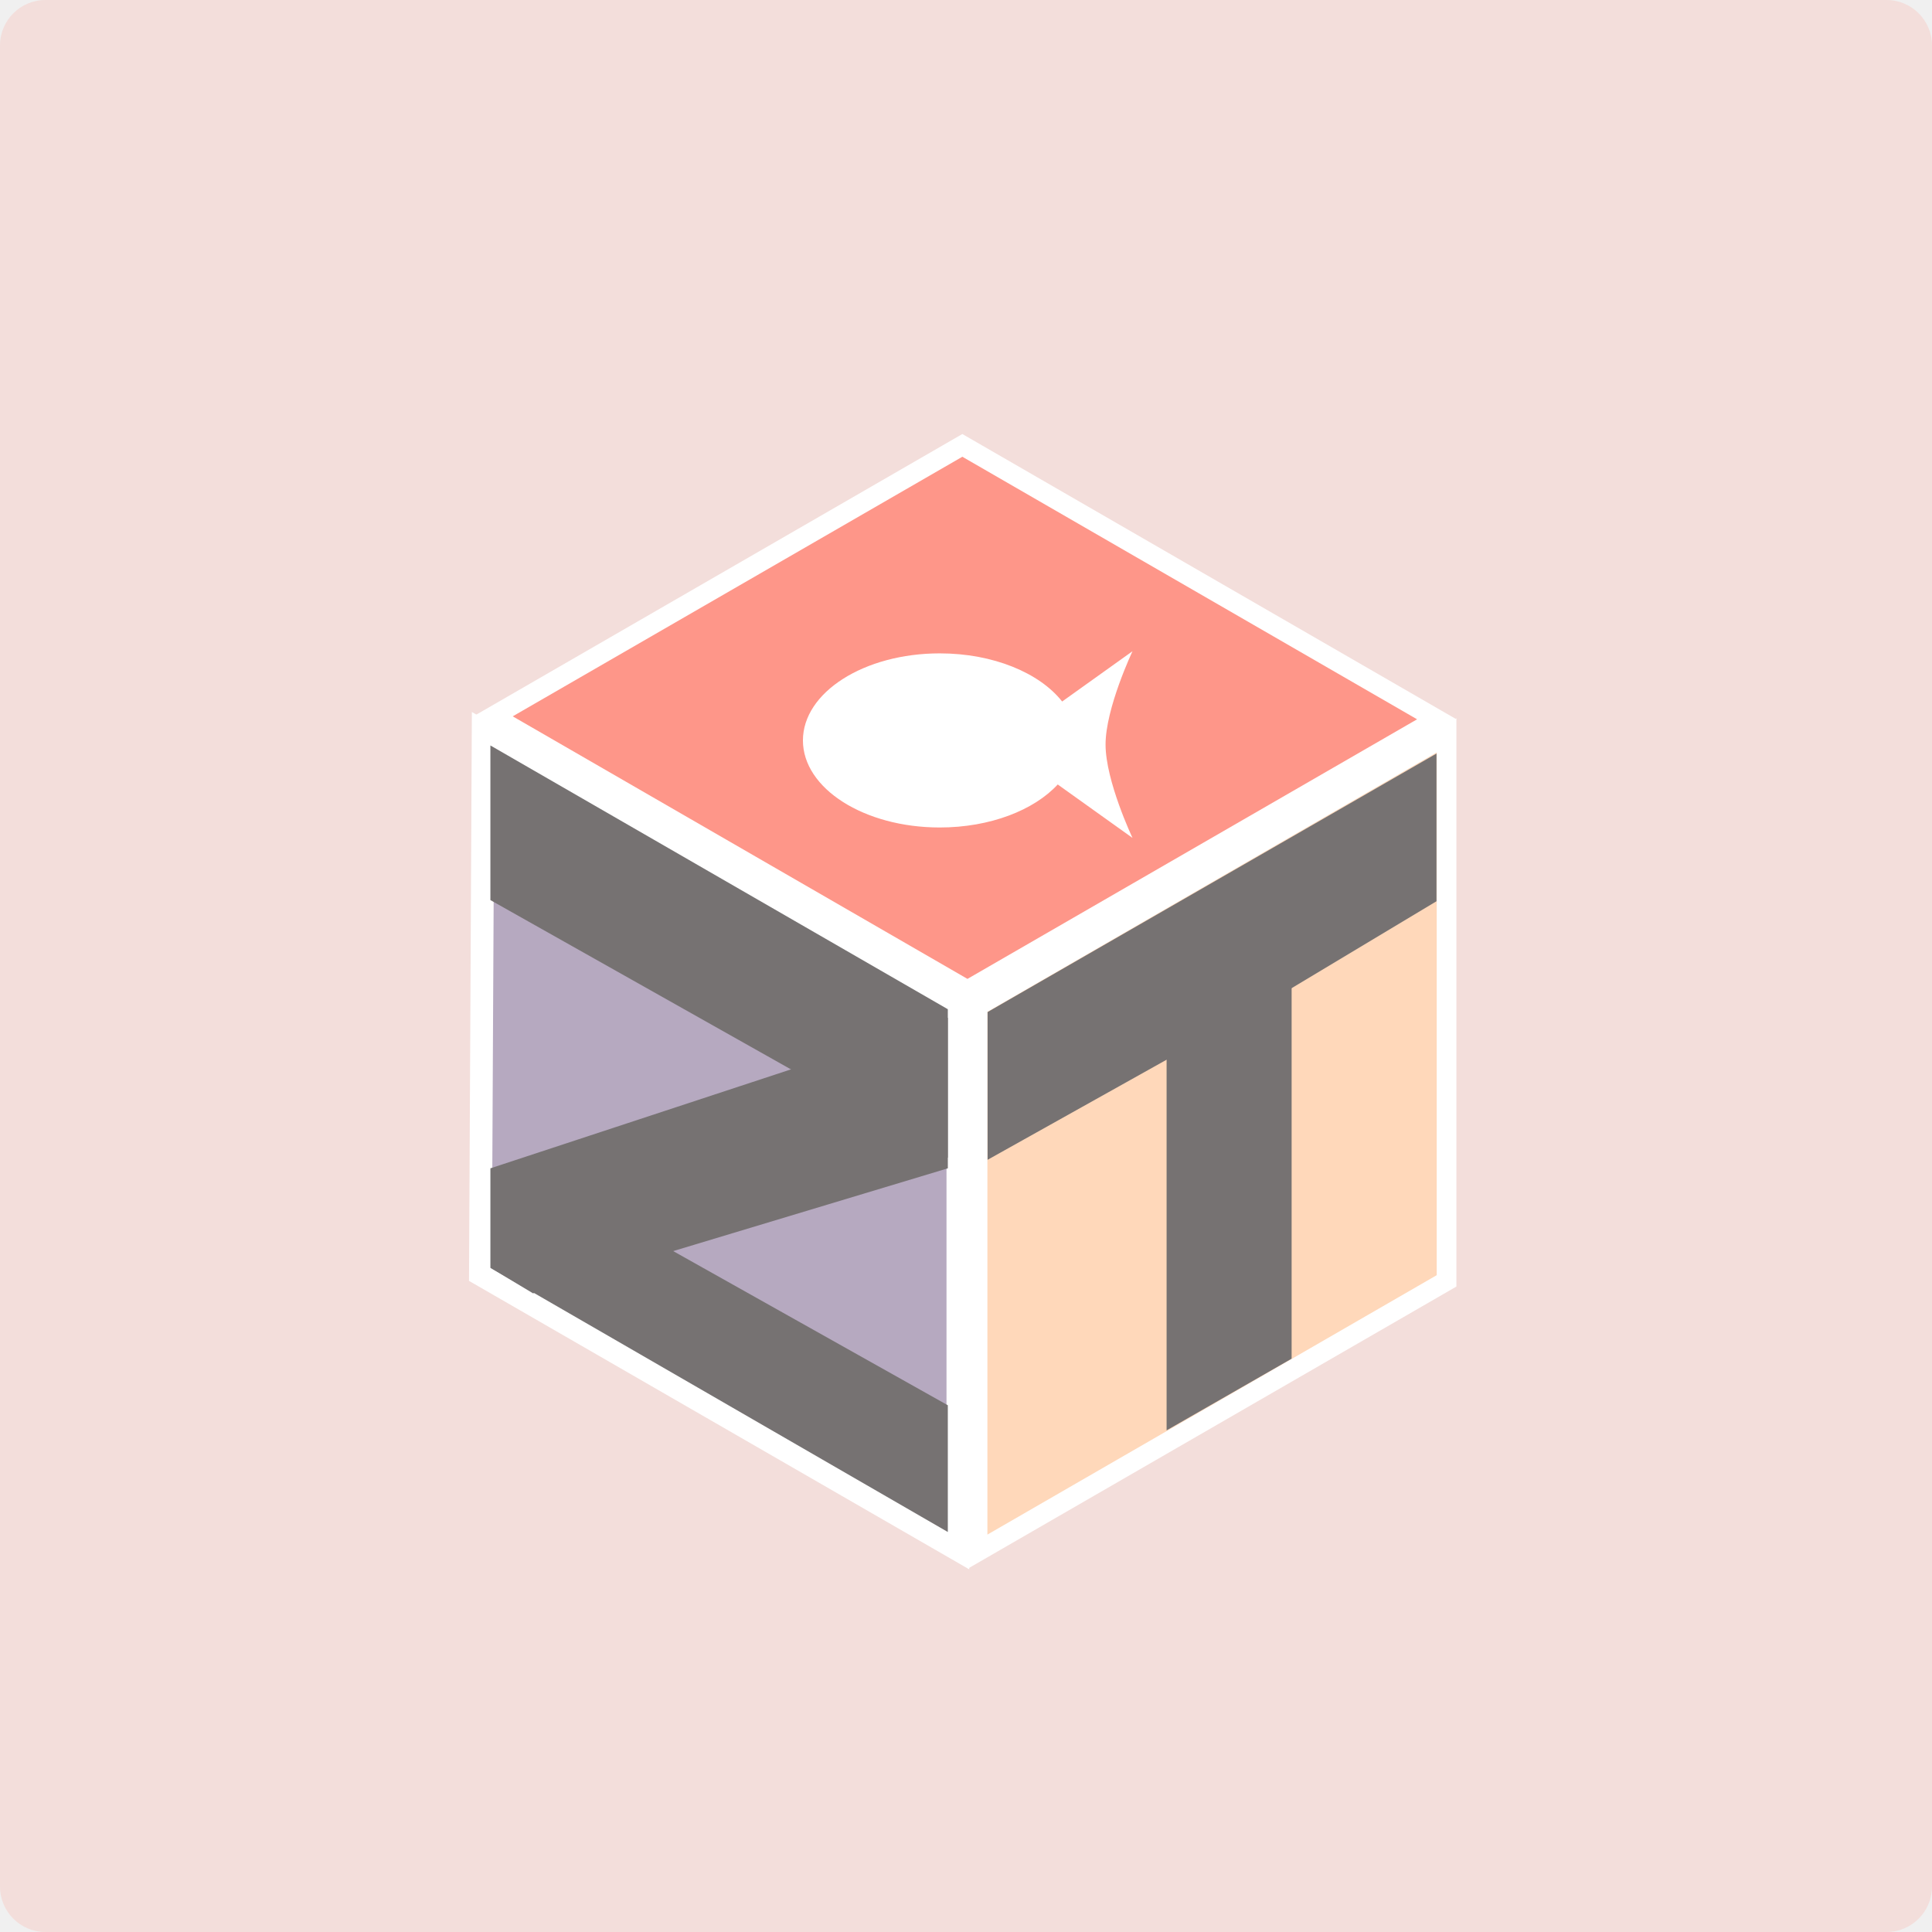
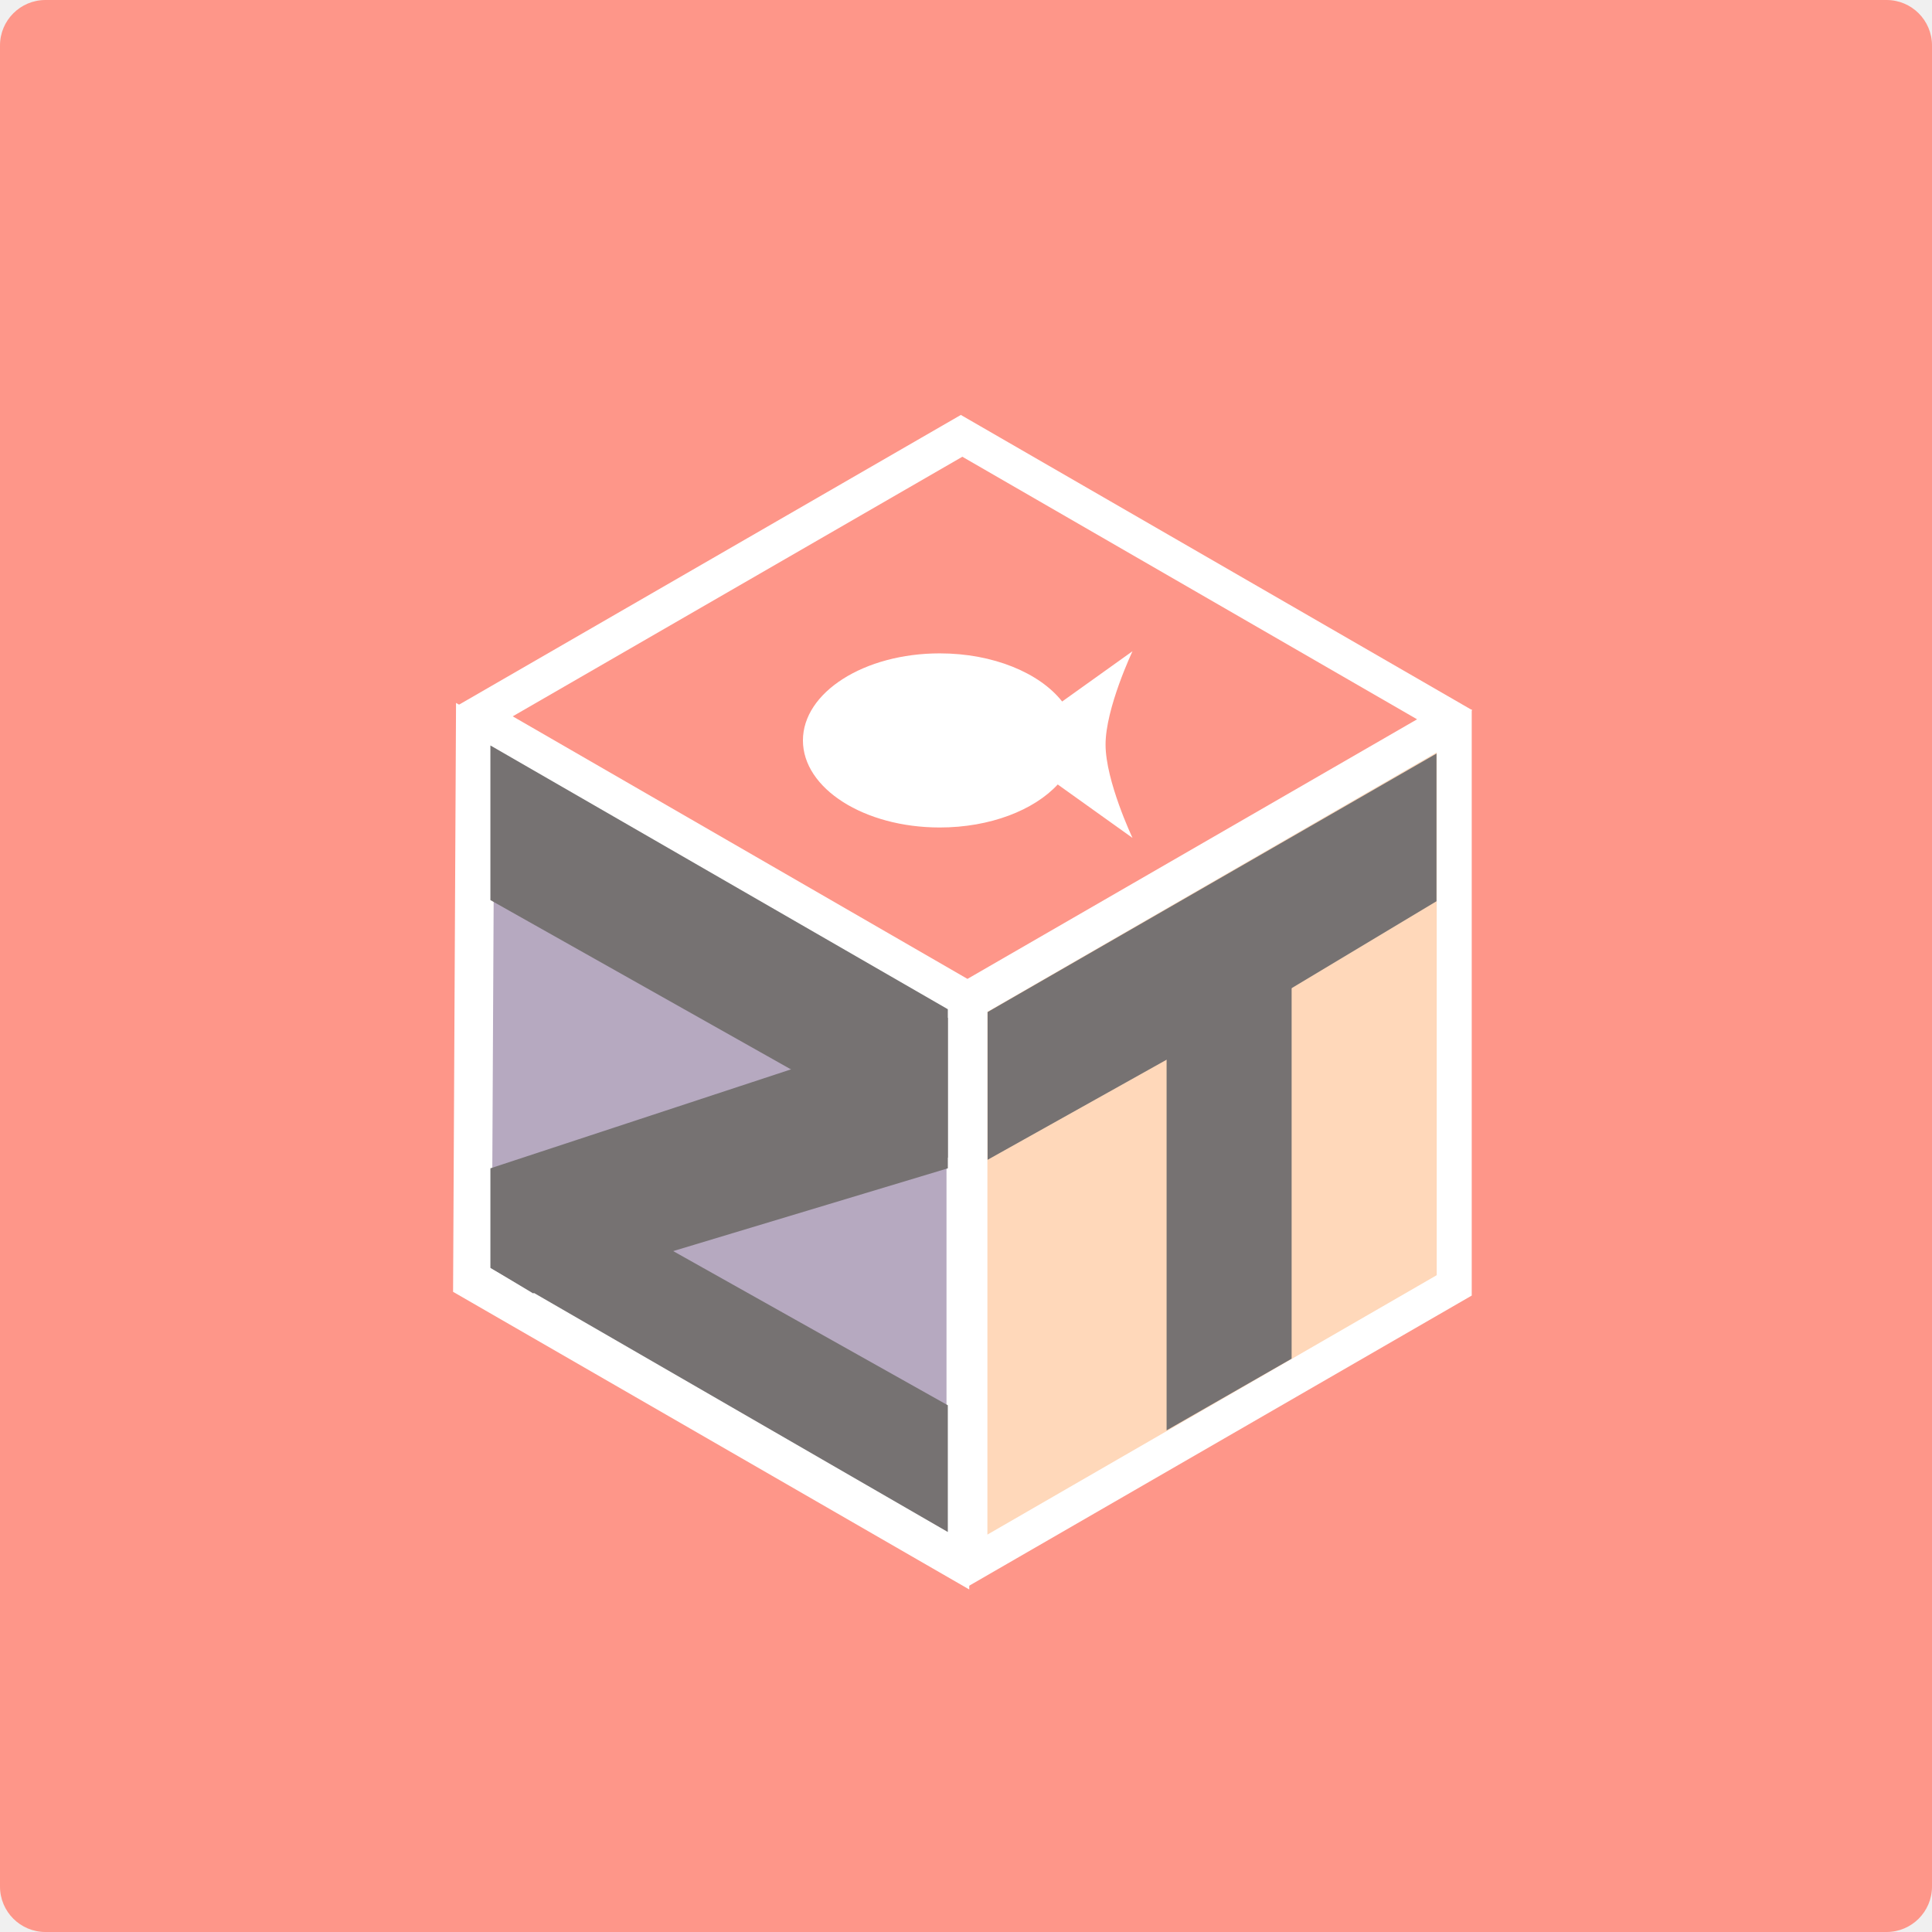
<svg xmlns="http://www.w3.org/2000/svg" width="340" height="340" viewBox="0 0 340 340" fill="none">
-   <rect width="340" height="340" rx="8" fill="#FE9689" fill-opacity="0.2" />
+   <rect width="340" height="340" rx="8" fill="#FE9689" />
+   <path d="M168.571 276.258L81.741 226.188L82.238 127.148L168.571 176.721V276.258Z" fill="#B6A9C0" stroke="white" stroke-width="4" />
  <path d="M168.57 272.717L84.544 224.263L85.024 128.747L168.57 176.721V272.717Z" fill="#B6A9C0" stroke="white" stroke-width="4" />
+   <rect x="1.732" y="1" width="98.419" height="99.145" transform="matrix(0.866025 -0.5 0 1 170.535 176.93)" fill="#FFD8BA" stroke="white" stroke-width="4" />
  <rect x="1.732" y="1" width="95.304" height="96" transform="matrix(0.866025 -0.5 0 1 170.535 176.93)" fill="#FFD8BA" stroke="white" stroke-width="4" />
+   <rect x="3.464" width="98.298" height="99.904" transform="matrix(0.866025 -0.5 0.866025 0.5 80.9641 125.903)" fill="#FE9689" stroke="white" stroke-width="4" />
  <rect x="3.464" width="95.367" height="96.408" transform="matrix(0.866025 -0.5 0.866025 0.5 83.7666 127.796)" fill="#FE9689" stroke="white" stroke-width="4" />
  <path d="M173.801 178.105L252.801 132.616V158.605L220.302 178.105L173.801 204.105V178.105Z" fill="#767272" />
  <path d="M166.801 177.606L86.301 131.188V158.402L166.801 203.743V177.606Z" fill="#767272" />
  <path d="M166.801 247.301L109.801 215.305L86.301 223.109L166.801 269.605L166.801 247.301Z" fill="#767272" />
  <path d="M166.803 179.105L86.302 205.605L86.302 223.105L93.803 227.605L166.803 205.605L166.803 179.105Z" fill="#767272" />
  <path d="M227.304 148.605L227.304 239.105L205.302 251.719L205.302 161.308L227.304 148.605Z" fill="#767272" />
  <path d="M199.302 114.605C199.302 114.605 194.56 124.617 194.56 131.032C194.56 137.427 199.272 147.394 199.302 147.459L186.145 138.055C181.962 142.583 174.228 145.623 165.378 145.623C152.081 145.623 141.303 138.764 141.302 130.303C141.302 121.842 152.081 114.982 165.378 114.982C174.806 114.982 182.969 118.432 186.92 123.455L199.302 114.605Z" fill="white" />
</svg>
